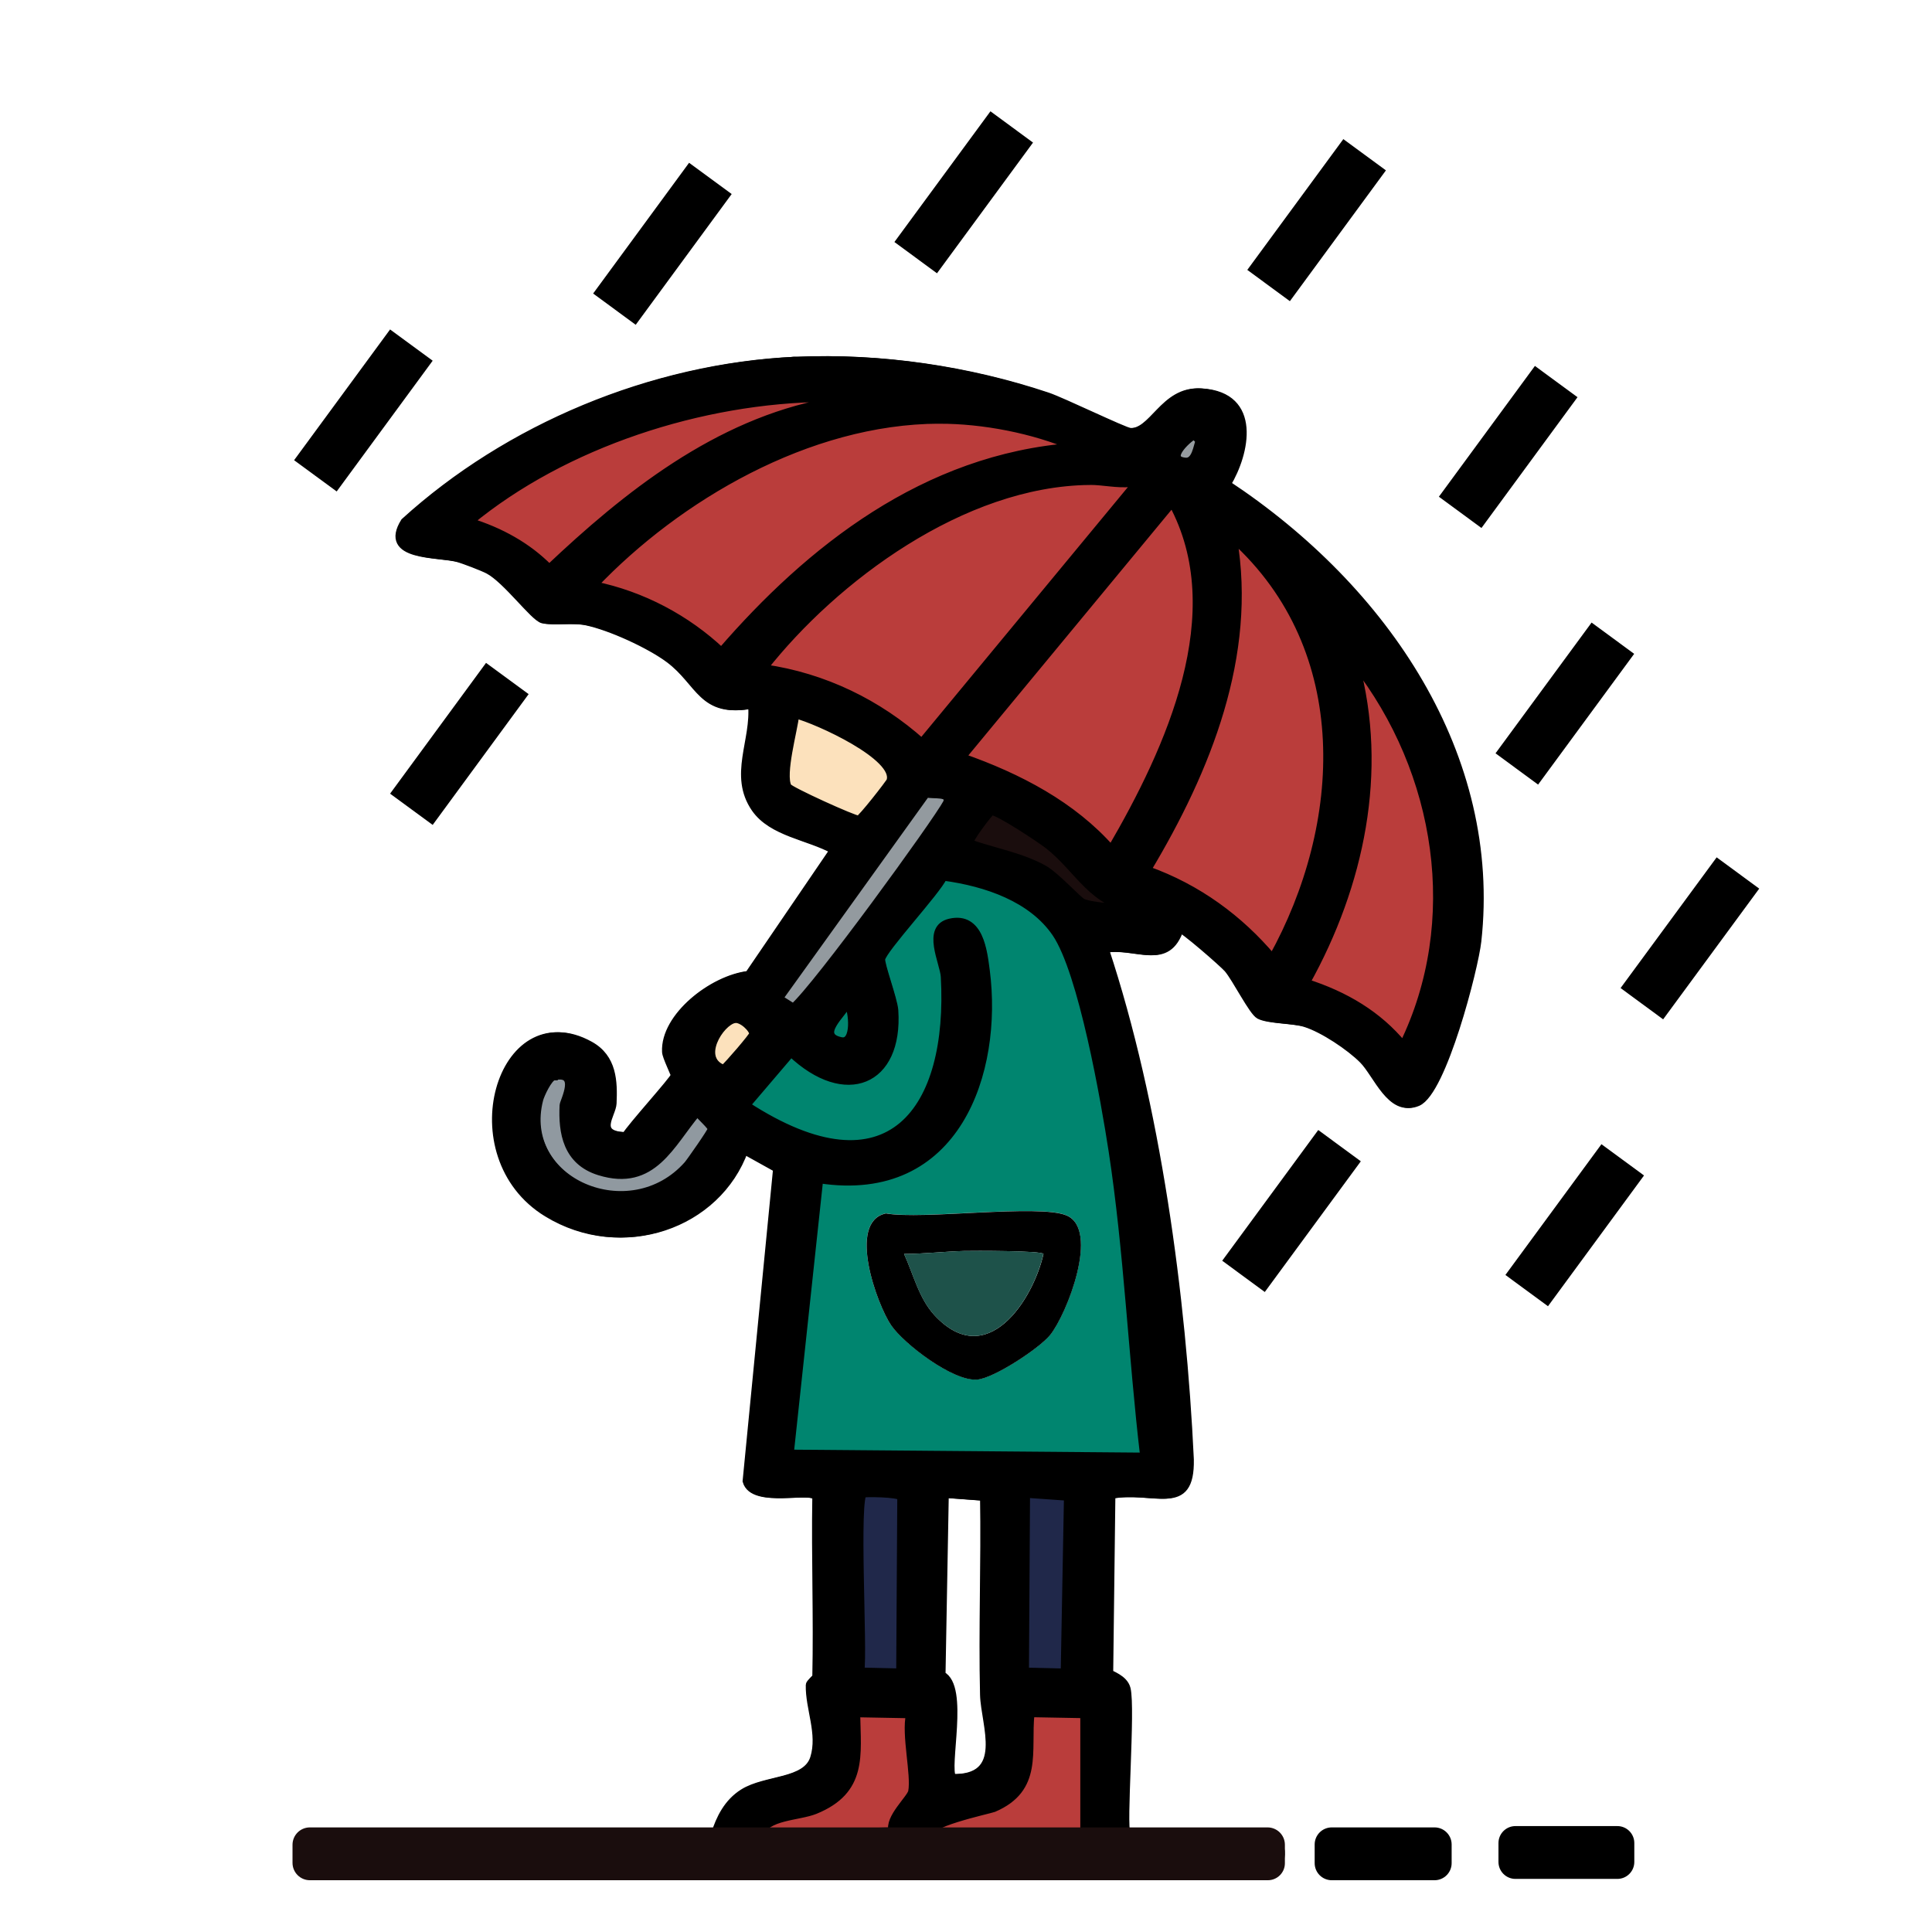
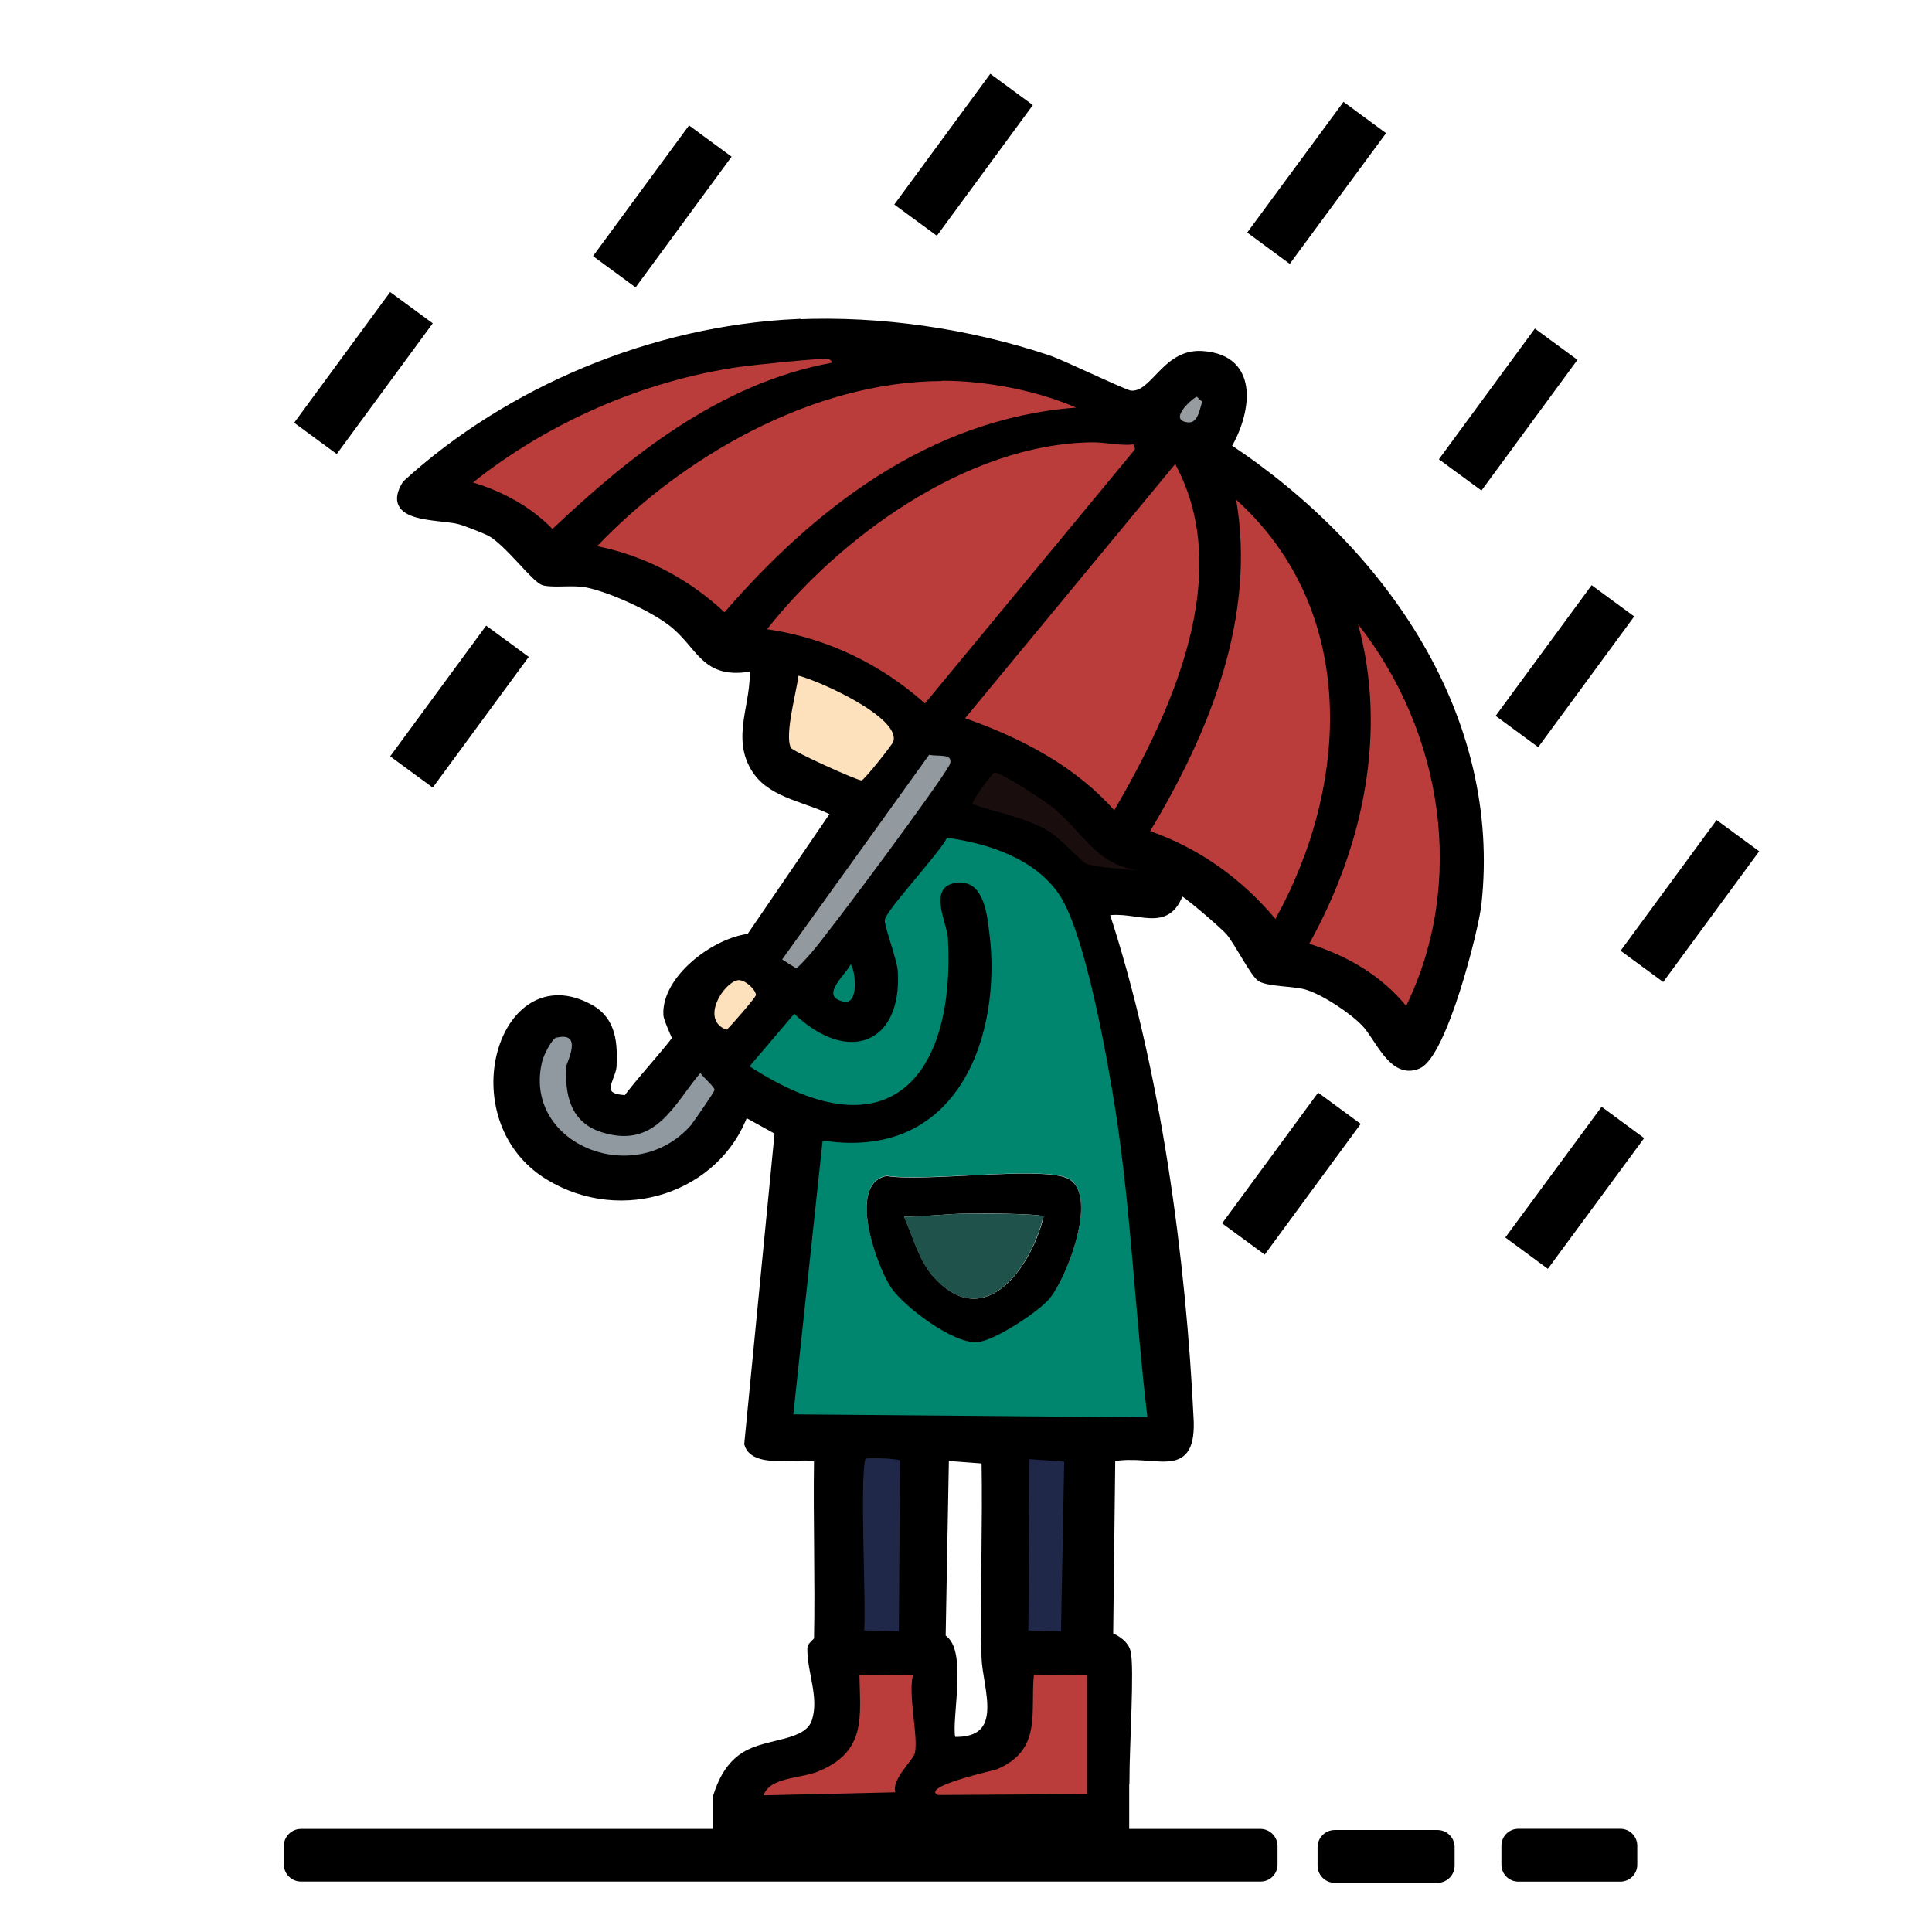
<svg xmlns="http://www.w3.org/2000/svg" id="heroFavicon" version="1.1" viewBox="0 0 512 512">
  <defs>
    <style>
      .st0 {
        fill: #9099a0;
      }

      .st1 {
        fill: #969ca0;
      }

      .st2 {
        fill: #00856f;
      }

      .st3, .st4, .st5 {
        stroke: #000;
      }

      .st3, .st5 {
        stroke-miterlimit: 10;
        stroke-width: 2px;
      }

      .st6 {
        fill: #fce1bc;
      }

      .st7 {
        fill: #1a0d0d;
      }

      .st4 {
        fill: #111;
        stroke-miterlimit: 8;
        stroke-width: 14px;
      }

      .st5 {
        fill: #20284a;
      }

      .st8 {
        fill: #1e524a;
      }

      .st9 {
        fill: #ba3d3b;
      }

      .st10 {
        fill: #939a9f;
      }
    </style>
  </defs>
  <g id="rain">
-     <polygon class="st4" points="109.02 214.47 134.45 179.81 109.02 214.47 109.02 214.47" />
-     <polygon class="st4" points="401.97 203.78 427.43 169.13 401.97 203.78 401.97 203.78" />
-     <polygon class="st4" points="329.54 338.25 354.99 303.61 329.54 338.25 329.54 338.25" />
-     <polygon class="st4" points="435.11 265.99 460.57 231.35 435.11 265.99 435.11 265.99" />
-     <polygon class="st4" points="404.59 342.02 430.04 307.37 404.59 342.02 404.59 342.02" />
-     <polygon class="st4" points="336.19 75.67 361.64 41.01 336.19 75.67 336.19 75.67" />
-     <polygon class="st4" points="386.96 135.78 412.41 101.12 386.96 135.78 386.96 135.78" />
-     <polygon class="st4" points="83.58 126.1 109.02 91.45 83.58 126.1 83.58 126.1" />
-     <polygon class="st4" points="242.67 68.28 268.12 33.64 242.67 68.28 242.67 68.28" />
-     <polygon class="st4" points="162.83 81.93 188.26 47.28 162.83 81.93 162.83 81.93" />
+     <polygon class="st4" points="109.04 204.58 134.48 169.94 109.04 204.58 109.04 204.58" />
+     <polygon class="st4" points="402 193.86 427.44 159.22 402 193.86 402 193.86" />
+     <polygon class="st4" points="329.52 328.34 354.96 293.7 329.52 328.34 329.52 328.34" />
+     <polygon class="st4" points="435.12 256.1 460.56 221.46 435.12 256.1 435.12 256.1" />
+     <polygon class="st4" points="404.56 332.1 430.08 297.46 404.56 332.1 404.56 332.1" />
+     <polygon class="st4" points="336.16 65.78 361.68 31.14 336.16 65.78 336.16 65.78" />
+     <polygon class="st4" points="386.96 125.86 412.4 91.22 386.96 125.86 386.96 125.86" />
+     <polygon class="st4" points="83.6 116.18 109.04 81.54 83.6 116.18 83.6 116.18" />
+     <polygon class="st4" points="242.64 58.34 268.08 23.7 242.64 58.34 242.64 58.34" />
+     <polygon class="st4" points="162.8 72.02 188.24 37.38 162.8 72.02 162.8 72.02" />
  </g>
-   <path class="st3" d="M211.2,95.56c22.32-1,45.52,2.45,66.38,9.43,3.93,1.31,20.32,9.27,21.93,9.43,6.41.68,9.1-11.12,19.04-10.48,14.9.95,11.64,16.13,6.64,24.38,42.16,27.89,71.77,72.23,66.38,121.09-.79,7.21-9.22,39.89-15.87,42.73-6.78,2.86-10.38-7.49-14.15-11.27-3.39-3.42-10.54-8.23-15.3-9.7-3.17-.99-9.68-.84-12.13-2.1-1.8-.93-6.17-9.73-8.37-12.31-1.21-1.41-12.14-10.94-12.98-10.75-3.48,10.53-11.29,3.98-19.91,5.51,13.69,41.36,20.49,92.06,22.52,135.23.3,14.61-9.34,7.31-20.79,9.43l-.58,47.17c.12.39,3.93,1.4,4.61,4.2,1.3,5.27-1.22,36.71,0,38.27,10.1,1.95,27.43-1.71,36.65.26,5.16,1.11,5.7,7.66,1.16,9.96l-249.92.53c-6.18-2.02-6.95-8.3-.58-10.48h103.89c1.3-4.18,3.4-8.44,7.51-11.01,5.99-3.77,16.72-2.63,18.76-9.17,2.03-6.52-1.32-13.15-1.16-19.39,0-.47,1.73-1.96,1.73-2.1.35-15.9-.27-31.8,0-47.71-1.27-2.59-16.67,2.16-18.47-4.2l8.08-82.82-8.94-4.97c-7.17,20-32.3,28.8-51.96,16.78-24.95-15.27-12.14-57.33,10.97-44.56,6.15,3.39,6.31,9.68,6.06,15.46-.13,3.05-5.22,8.51,3.76,8.64,1.28-2.3,12.83-15,12.98-15.99.06-.48-2.24-4.96-2.3-6.3-.46-9.3,12.33-19.36,21.93-20.44l22.52-33.03c-6.69-3.67-16.32-4.58-20.79-11.01-6.08-8.79.03-18-.87-27.53-13.29,2.64-13.65-5.88-21.93-12.05-5.08-3.8-15.53-8.62-21.93-9.96-3.76-.77-8.63.09-11.54-.53-2.31-.49-9.61-10.56-14.43-13.1-1.43-.76-6.47-2.7-8.08-3.13-5.33-1.45-20.07-.19-14.15-9.7,27.32-24.86,65.39-40.98,103.61-42.73v-.02.05h.03l.03-.02h-.04ZM219.28,105.51c-32.9.25-69.33,12.07-94.39,32.76,8.06,2.48,15.37,6.5,21.06,12.31,20.24-19.14,44.38-38.56,73.88-44.02.59-.27-.47-1.03-.58-1.04h.03ZM249.29,111.28c-34.79.1-69.39,20.58-91.48,43.77,12.89,2.64,24.58,8.94,33.76,17.56,23.26-26.9,53.93-51.32,93.22-54.24-10.52-4.51-23.86-7.11-35.5-7.08h0,0ZM316.81,115.48c-.57-.04-8.17,6.26-2.3,6.81,2.77.26,3.1-4.12,3.76-5.51-.4-.23-1.22-1.3-1.45-1.3,0,0-.01,0-.01,0ZM289.12,127.52c-33.7.34-67.68,25.88-86.3,49.53,16,2.27,30.38,9.4,41.86,19.65l55.7-67.36-.29-1.3c-3.69.4-7.33-.56-10.97-.53h0ZM311.04,133.29l-55.7,67.36c15.07,5.27,29.31,12.75,39.54,24.38,15.52-26.62,31.97-62.67,16.17-91.73h-.01ZM327.22,142.73c5.27,30.87-6.82,61.14-22.8,87.8,13.41,4.77,24.51,13,33.19,23.31,19.51-35.19,22.22-81.65-10.39-111.12h-.01.01ZM359.53,175.76c7.77,28.61,1.43,58.75-12.98,84.66,10.32,3.3,19.08,8.49,25.68,16.52,15.97-32.67,9.84-72.4-12.69-101.16h-.01v-.02h0ZM211.2,189.37c-.46,4.2-3.77,15.77-2.02,19.14.48.95,17.7,8.77,18.76,8.64.71-.07,8.17-9.61,8.37-10.22,2.13-6.35-19.38-16.12-25.11-17.56h0ZM245.83,210.35l-38.96,54.24,3.76,2.37c6.32-5.52,37.74-48.78,40.7-54.26.93-2.83-3.26-1.83-5.49-2.37h-.02v.02h.01ZM263.13,215.07c-.52.11-6.31,7.8-5.77,8.38,6.38,2.22,13.75,3.54,19.62,6.81,3.33,1.86,9.03,8.29,10.39,8.91,2.31,1.05,11.08,1.58,14.15,1.84-11.64-1.37-15.06-10.49-23.38-17.05-1.8-1.4-13.49-9.23-15-8.91h-.01.01v.02h-.01ZM250.44,232.37c-1.83,3.94-16.02,19.14-16.46,21.76-.24,1.43,3.26,10.7,3.47,13.63,1.26,19.04-13.04,24.92-27.42,11.27l-11.84,13.88c38.22,24.86,54.48.95,52.52-34.06-.21-3.78-5.13-12.93,1.45-14.41,7.93-1.81,8.86,7.76,9.54,12.85,3.43,26.59-7.64,60.87-44.16,55.29l-7.79,72.59,93.8.79c-3.14-26.66-4.31-54.5-8.37-80.98-2.03-13.23-7.98-47.36-15-57.67-6.3-9.23-18.33-13.4-29.73-14.93h-.02.02-.01ZM225.04,265.91c-1.16,2.72-8.56,8.58-1.73,9.96,3.88.79,3.05-8.09,1.73-9.96ZM195.03,270.12c-3.81.76-9.92,10.5-2.88,13.1,1.22-.99,7.75-8.6,7.79-9.17.1-1.3-2.98-4.32-4.9-3.92h0ZM147.12,285.3c-1.38.32-3.44,4.82-3.76,6.04-5.7,21.88,24.08,34.45,39.25,17.31.66-.75,6.35-8.88,6.35-9.43,0-.81-3.09-3.4-3.76-4.46-7.02,8.25-11.7,20.14-25.97,15.72-8.68-2.68-9.9-10.36-9.54-17.56.04-1.02,4.52-9.27-2.59-7.61h.02,0ZM228.51,395.92c-2.39.96.03,42-.87,47.45l11.25.26.29-46.91c-.49-1.03-9.9-1.11-10.68-.79h0ZM250.44,395.92l-.87,47.97c6.33,3.06.82,24.47,2.88,27.26,15.27.45,8.85-14.08,8.66-22.02-.42-17.46.3-34.96,0-52.41l-10.68-.79h0ZM272.36,395.92l-.29,47.45,10.68.26.87-46.91-11.25-.79h-.01,0ZM227.35,454.08c.17,11.05,1.97,20.41-10.97,25.68-4.32,1.75-13.1,1.54-14.43,6.3l34.92-.79c-1.13-3.43,4.84-8.61,5.2-10.48.86-4.51-1.84-15.12-.58-20.44l-14.15-.26h0ZM273.54,454.08c-1.02,10.06,2.32,19.95-9.83,25.15-.9.38-20.23,4.53-15.57,6.81l39.54-.26v-31.45l-14.15-.26h.01,0Z" />
-   <path class="st1" d="M317.22,115.04c.22.02,1.05,1.08,1.45,1.3-.64,1.39-.98,5.77-3.76,5.51-5.86-.56,1.76-6.86,2.3-6.81,0,0,.01,0,.01,0Z" />
-   <path class="st10" d="M246.24,209.92c2.22.54,6.42-.48,5.49,2.37-.95,2.91-33.02,46.05-36.95,50.33-1.22,1.32-2.41,2.71-3.76,3.92l-3.76-2.37,38.96-54.24h.02,0Z" />
-   <path class="st7" d="M263.53,214.63c1.51-.32,13.23,7.51,15,8.91,8.33,6.53,11.74,15.67,23.38,17.05-3.07-.25-11.83-.77-14.15-1.84-1.36-.62-7.06-7.06-10.39-8.91-5.86-3.29-13.25-4.62-19.62-6.81-.54-.58,5.24-8.27,5.77-8.38h.01-.01v-.02h.01Z" />
+   <path id="outline" class="st3" d="M325.2,118.42c5.04-8.24,8.24-23.44-6.64-24.4-9.92-.64-12.64,11.2-19.04,10.48-1.6-.16-18-8.16-21.92-9.44-20.88-6.96-44.08-10.4-66.4-9.44v-.08c-38.24,1.76-76.32,17.84-103.6,42.72-5.92,9.52,8.8,8.24,14.16,9.68,1.6.4,6.64,2.4,8.08,3.12,4.8,2.56,12.08,12.64,14.4,13.12,2.88.64,7.76-.24,11.52.56,6.4,1.36,16.8,6.16,21.92,10,8.24,6.16,8.64,14.72,21.92,12.08.88,9.52-5.2,18.72.88,27.52,4.48,6.48,14.08,7.36,20.8,11.04l-22.56,33.04c-9.6,1.12-22.4,11.2-21.92,20.48.08,1.36,2.32,5.84,2.32,6.32-.16.96-11.68,13.68-12.96,16-8.96-.16-3.92-5.6-3.76-8.64.24-5.76.08-12.08-6.08-15.44-23.12-12.8-35.92,29.28-10.96,44.56,19.68,12,44.8,3.2,52-16.8l8.96,4.96-8.08,82.8c1.84,6.4,17.2,1.68,18.48,4.24-.24,15.92.32,31.76,0,47.68,0,.16-1.76,1.6-1.76,2.08-.16,6.24,3.2,12.88,1.2,19.36-2,6.56-12.72,5.44-18.72,9.2-4.15,2.55-6.23,6.86-7.51,11v7.74h108.32v-12.14h.06c0-9.05,1.35-29.83.33-34.04-.72-2.88-4.64-4.24-4.64-4.24l.56-47.2c11.44-2.16,21.12,5.2,20.8-9.44-2-43.12-8.8-93.84-22.48-135.2,8.64-1.52,16.4,5.04,19.92-5.52.8-.24,11.76,9.28,12.96,10.72,2.24,2.56,6.64,11.36,8.4,12.32,2.48,1.28,8.96,1.12,12.16,2.08,4.72,1.44,11.92,6.24,15.28,9.68,3.76,3.76,7.36,14.16,14.16,11.28,6.64-2.8,15.04-35.52,15.84-42.72,5.36-48.88-24.24-93.2-66.4-121.12ZM182.64,298.74c-15.2,17.2-44.96,4.64-39.28-17.28.32-1.28,2.4-5.76,3.76-6.08v.08c7.12-1.68,2.56,6.56,2.56,7.6-.4,7.2.88,14.88,9.52,17.52,14.32,4.4,18.96-7.52,26-15.76.64,1.12,3.76,3.68,3.76,4.48,0,.56-5.68,8.72-6.32,9.44ZM316.8,105.62c.24,0,1.04,1.04,1.44,1.28-.64,1.36-.96,5.76-3.76,5.52-5.84-.56,1.76-6.8,2.32-6.8ZM311.04,123.38c15.84,29.12-.64,65.12-16.16,91.76-10.24-11.68-24.48-19.12-39.52-24.4l55.68-67.36ZM145.92,140.74c-5.68-5.84-12.96-9.84-21.04-12.32,25.04-20.72,61.52-32.56,94.4-32.8l-.08.08c.08,0,1.12.8.56,1.04-29.44,5.44-53.6,24.88-73.84,44ZM191.6,162.66c-9.2-8.56-20.88-14.88-33.76-17.52,22.08-23.2,56.64-43.68,91.44-43.76v-.08c11.68,0,25.04,2.64,35.52,7.12-39.28,2.96-69.92,27.36-93.2,54.24ZM289.08,117.62c3.59,0,7.25.96,10.92.56l.32,1.28-55.68,67.36c-11.44-10.32-25.84-17.44-41.84-19.68,18.63-23.67,52.61-49.18,86.28-49.52ZM209.2,198.58c-1.76-3.36,1.52-14.96,2-19.12,5.76,1.44,27.28,11.2,25.12,17.52-.24.64-7.68,10.24-8.4,10.24-1.04.16-18.24-7.68-18.72-8.64ZM245.84,200.42c2.24.56,6.48-.4,5.52,2.4-2.96,5.44-34.4,48.72-40.72,54.24l-3.76-2.4,38.96-54.24ZM223.28,265.94c-6.8-1.36.56-7.2,1.76-9.92,1.28,1.84,2.16,10.72-1.76,9.92ZM192.16,273.3c-7.04-2.64-.96-12.32,2.88-13.12,1.92-.4,4.96,2.64,4.88,3.92,0,.56-6.56,8.24-7.76,9.2ZM242.08,464.9c-.4,1.84-6.32,7.04-5.2,10.48l-34.88.8c1.28-4.8,10.08-4.56,14.4-6.32,12.96-5.28,11.12-14.64,10.96-25.68l14.16.24c-1.28,5.36,1.44,16,.56,20.48ZM228.48,386.02h.08c.72-.32,10.16-.24,10.64.8l-.32,46.88-11.28-.24c.88-5.44-1.52-46.48.88-47.44ZM287.6,475.86l-39.52.24c-4.64-2.24,14.72-6.4,15.6-6.8,12.16-5.2,8.8-15.04,9.84-25.12l14.08.24v31.44ZM261.12,386.9c.32,17.44-.4,34.96,0,52.4.24,7.92,6.64,22.48-8.64,22-2.08-2.8,3.44-24.24-2.88-27.28l.88-48v.08l10.64.8ZM272,433.46l.32-47.43,11.2.79-.88,46.88-10.64-.24ZM295.2,295.14c4.08,26.48,5.28,54.32,8.4,80.96l-93.84-.8,7.76-72.56c36.56,5.6,47.6-28.72,44.16-55.28-.64-5.12-1.6-14.72-9.52-12.88-6.56,1.44-1.68,10.64-1.44,14.4,1.92,35.04-14.32,58.96-52.56,34.08l11.84-13.92c14.4,13.68,28.72,7.76,27.44-11.28-.16-2.88-3.68-12.16-3.44-13.6.48-2.64,14.61-17.81,16.47-21.75,11.42,1.61,23.38,5.77,29.69,14.95,7.04,10.32,13.04,44.48,15.04,57.68ZM287.36,229.22c-1.36-.56-7.04-7.04-10.4-8.88-5.84-3.28-13.2-4.56-19.6-6.8-.56-.56,5.28-8.32,5.76-8.4,1.52-.32,13.28,7.52,15.04,8.88,8.32,6.56,11.68,15.68,23.36,17.04-3.12-.24-11.84-.8-14.16-1.84ZM337.6,243.94c-8.72-10.32-19.76-18.48-33.2-23.28,16-26.72,28.08-56.96,22.8-87.84,32.64,29.44,29.92,75.92,10.4,111.12ZM372.24,266.98c-6.64-8-15.36-13.2-25.68-16.48,14.4-25.92,20.72-56,12.96-84.64v-.08c22.56,28.8,28.72,68.56,12.72,101.2Z" />
+   <path class="st1" d="M317.2,105.14s1.04,1.12,1.44,1.28c-.64,1.36-.96,5.76-3.76,5.52-5.84-.56,1.76-6.88,2.32-6.8h0Z" />
+   <path class="st10" d="M246.24,200.02c2.24.56,6.4-.48,5.52,2.4-.96,2.88-33.04,46.08-36.96,50.32-1.2,1.36-2.4,2.72-3.76,3.92l-3.76-2.4,38.96-54.24h0Z" />
+   <path class="st7" d="M263.52,204.74c1.52-.32,13.2,7.52,15.04,8.88,8.32,6.56,11.76,15.68,23.36,17.04-3.04-.24-11.84-.8-14.16-1.84-1.36-.64-7.04-7.04-10.4-8.88-5.84-3.28-13.28-4.64-19.6-6.8-.56-.56,5.2-8.24,5.76-8.4h0Z" />
  <g id="jacket">
-     <path class="st2" d="M250.85,231.94c11.39,1.55,23.43,5.71,29.73,14.93,7.01,10.3,12.98,44.43,15,57.67,4.07,26.48,5.23,54.34,8.37,80.98l-93.8-.79,7.79-72.59c36.52,5.57,47.59-28.7,44.16-55.29-.65-5.09-1.61-14.64-9.54-12.85-6.56,1.49-1.65,10.62-1.45,14.41,1.96,35.02-14.3,58.94-52.52,34.06l11.84-13.88c14.39,13.65,28.67,7.77,27.42-11.27-.19-2.94-3.69-12.21-3.47-13.63.43-2.63,14.62-17.82,16.46-21.76h.02-.02.01ZM234.69,321.56c-10.23,2.3-2.29,24.11,1.45,29.61,3.29,4.82,16.36,14.92,22.8,14.41,4.51-.36,16.5-8.3,19.33-11.8,4.47-5.52,13.26-28,4.33-31.72-7.39-3.06-38.14,1.22-47.92-.53h0v.02h.01Z" />
-     <path class="st2" d="M225.45,265.47c1.32,1.86,2.14,10.75-1.73,9.96-6.83-1.39.58-7.24,1.73-9.96Z" />
+     <path class="st2" d="M250.88,222.02c11.36,1.52,23.44,5.68,29.76,14.96,7.04,10.32,12.96,44.4,15.04,57.68,4.08,26.48,5.2,54.32,8.4,80.96l-93.84-.8,7.76-72.56c36.56,5.6,47.6-28.72,44.16-55.28-.64-5.12-1.6-14.64-9.52-12.88-6.56,1.52-1.68,10.64-1.44,14.4,2,35.04-14.32,58.96-52.56,34.08l11.84-13.92c14.4,13.68,28.64,7.76,27.44-11.28-.16-2.96-3.68-12.24-3.44-13.6.4-2.64,14.64-17.84,16.48-21.76h-.08ZM234.72,311.62c-10.24,2.32-2.32,24.08,1.44,29.6,3.28,4.8,16.4,14.96,22.8,14.4,4.48-.32,16.48-8.32,19.36-11.76,4.48-5.52,13.28-28,4.32-31.76-7.36-3.04-38.16,1.2-47.92-.56h0v.08Z" />
+     <path class="st2" d="M225.44,255.54c1.36,1.84,2.16,10.72-1.76,9.92-6.8-1.36.56-7.2,1.76-9.92Z" />
  </g>
  <g id="skin">
-     <path class="st6" d="M211.59,188.94c5.73,1.44,27.24,11.2,25.11,17.56-.2.6-7.67,10.15-8.37,10.22-1.06.11-18.26-7.71-18.76-8.64-1.76-3.37,1.56-14.94,2.02-19.14h0Z" />
-     <path class="st6" d="M195.44,269.68c1.94-.38,5,2.63,4.9,3.92-.03.58-6.58,8.19-7.79,9.17-7.03-2.59-.93-12.34,2.88-13.1h0Z" />
+     <path class="st6" d="M211.6,179.06c5.76,1.44,27.28,11.2,25.12,17.52-.16.64-7.68,10.16-8.4,10.24-1.04.08-18.24-7.68-18.72-8.64-1.76-3.36,1.52-14.96,2-19.12h0Z" />
+     <path class="st6" d="M195.44,259.78c1.92-.4,4.96,2.64,4.88,3.92,0,.56-6.56,8.16-7.76,9.2-7.04-2.56-.96-12.32,2.88-13.12h0Z" />
  </g>
-   <path class="st0" d="M147.52,284.86c7.12-1.67,2.65,6.58,2.59,7.61-.36,7.19.85,14.88,9.54,17.56,14.28,4.4,18.95-7.46,25.97-15.72.65,1.05,3.77,3.65,3.76,4.46,0,.55-5.68,8.68-6.35,9.43-15.18,17.14-44.94,4.58-39.25-17.31.31-1.2,2.38-5.71,3.76-6.04h-.02,0Z" />
-   <path d="M234.69,321.56c9.76,1.75,40.53-2.53,47.92.53,8.93,3.7.15,26.2-4.33,31.72-2.84,3.5-14.84,11.43-19.33,11.8-6.44.52-19.52-9.58-22.8-14.41-3.74-5.5-11.68-27.31-1.45-29.61h0v-.02h-.01ZM255.46,331.52c-5.23.16-10.61.76-15.87.79,2.43,5.26,3.94,11.8,8.08,16.26,13.86,14.92,26.1-4.01,28.87-16.26-.39-.88-18.61-.85-21.06-.79h-.02Z" />
-   <path class="st8" d="M255.46,331.52c2.45-.07,20.68-.1,21.06.79-2.77,12.24-14.99,31.18-28.87,16.26-4.15-4.46-5.65-10.99-8.08-16.26,5.27-.03,10.66-.64,15.87-.79h.02,0Z" />
+   <path class="st0" d="M147.52,274.98c7.12-1.68,2.64,6.56,2.56,7.6-.4,7.2.88,14.88,9.52,17.52,14.24,4.4,18.96-7.44,26-15.76.64,1.04,3.76,3.68,3.76,4.48,0,.56-5.68,8.64-6.32,9.44-15.2,17.12-44.96,4.56-39.28-17.28.32-1.2,2.4-5.68,3.76-6.08h0v.08Z" />
+   <path d="M234.72,311.62c9.76,1.76,40.56-2.56,47.92.56,8.96,3.68.16,26.24-4.32,31.76-2.8,3.52-14.8,11.44-19.36,11.76-6.48.48-19.52-9.6-22.8-14.4-3.76-5.52-11.68-27.28-1.44-29.6h0v-.08ZM255.44,321.62c-5.2.16-10.64.8-15.84.8,2.4,5.28,3.92,11.76,8.08,16.24,13.84,14.96,26.08-4,28.88-16.24-.4-.88-18.64-.88-21.04-.8h-.08Z" />
+   <path class="st8" d="M255.44,321.62c2.48,0,20.72-.08,21.04.8-2.8,12.24-14.96,31.2-28.88,16.24-4.16-4.48-5.68-10.96-8.08-16.24,5.28,0,10.64-.64,15.84-.8h.08Z" />
  <g>
-     <path class="st5" d="M228.91,395.48c.79-.31,10.18-.24,10.68.79l-.29,46.91-11.25-.26c.89-5.44-1.53-46.47.87-47.45h0Z" />
-     <path class="st5" d="M271.72,395.48l11.25.79-.87,46.91-10.68-.26.29-47.45h.01,0Z" />
+     <path class="st5" d="M228.88,385.62c.8-.32,10.16-.24,10.64.8l-.32,46.88-11.28-.24c.88-5.44-1.52-46.48.88-47.44h.08Z" />
+     <path class="st5" d="M271.76,385.62l11.28.8-.88,46.88-10.64-.24.32-47.44h-.08Z" />
  </g>
  <g id="red">
-     <path class="st9" d="M219.69,105.07c.11.02,1.16.77.58,1.04-29.52,5.47-53.64,24.89-73.88,44.02-5.7-5.82-13-9.85-21.06-12.31,19.5-15.64,44.86-26.94,70.72-30.66,3.56-.52,21.26-2.43,23.67-2.1h-.03Z" />
-     <path class="st9" d="M249.69,110.84c11.62-.04,24.96,2.56,35.5,7.08-39.28,2.94-69.96,27.35-93.22,54.24-9.18-8.61-20.89-14.93-33.76-17.56,22.08-23.19,56.69-43.65,91.48-43.77h0Z" />
-     <path class="st9" d="M289.52,127.09c3.64-.04,7.27.94,10.97.53l.29,1.3-55.7,67.36c-11.45-10.26-25.84-17.38-41.86-19.65,18.6-23.66,52.59-49.19,86.3-49.53h0Z" />
-     <path class="st9" d="M311.44,132.86c15.8,29.06-.63,65.11-16.17,91.73-10.22-11.62-24.48-19.11-39.54-24.38l55.7-67.36h.01Z" />
-     <path class="st9" d="M327.63,142.29c32.6,29.49,29.9,75.92,10.39,111.12-8.68-10.32-19.78-18.55-33.19-23.31,15.98-26.66,28.06-56.92,22.8-87.8h.01-.01Z" />
-     <path class="st9" d="M359.94,175.33c22.53,28.76,28.67,68.5,12.69,101.16-6.59-8.03-15.36-13.21-25.68-16.52,14.42-25.92,20.75-56.05,12.98-84.66h.01v.02h0Z" />
-     <path class="st9" d="M227.76,453.65l14.15.26c-1.26,5.32,1.43,15.93.58,20.44-.34,1.87-6.33,7.06-5.2,10.48l-34.92.79c1.33-4.76,10.11-4.52,14.43-6.3,12.93-5.27,11.13-14.63,10.97-25.68h0Z" />
-     <path class="st9" d="M273.93,453.65l14.15.26v31.45l-39.54.26c-4.66-2.28,14.67-6.44,15.57-6.81,12.14-5.2,8.8-15.09,9.83-25.15h-.01,0Z" />
+     <path class="st9" d="M219.68,95.14s1.2.8.56,1.04c-29.52,5.44-53.6,24.88-73.84,44-5.68-5.84-12.96-9.84-21.04-12.32,19.52-15.6,44.88-26.96,70.72-30.64,3.52-.48,21.28-2.4,23.68-2.08h-.08Z" />
+     <path class="st9" d="M249.68,100.9c11.6,0,24.96,2.56,35.52,7.12-39.28,2.96-69.92,27.36-93.2,54.24-9.2-8.64-20.88-14.96-33.76-17.52,22.08-23.2,56.72-43.68,91.44-43.76h0v-.08Z" />
+     <path class="st9" d="M289.52,117.22c3.68,0,7.28.96,10.96.56l.32,1.28-55.68,67.36c-11.44-10.24-25.84-17.36-41.84-19.68,18.64-23.68,52.56-49.2,86.32-49.52h-.08Z" />
+     <path class="st9" d="M311.44,122.98c15.76,29.04-.64,65.12-16.16,91.76-10.24-11.6-24.48-19.12-39.52-24.4l55.68-67.36h0Z" />
+     <path class="st9" d="M327.6,132.42c32.64,29.52,29.92,75.92,10.4,111.12-8.64-10.32-19.76-18.56-33.2-23.28,16-26.64,28.08-56.88,22.8-87.84h0Z" />
+     <path class="st9" d="M359.92,165.46c22.56,28.72,28.64,68.48,12.72,101.12-6.56-8-15.36-13.2-25.68-16.48,14.4-25.92,20.72-56.08,12.96-84.64h0Z" />
+     <path class="st9" d="M227.76,443.78l14.16.24c-1.28,5.36,1.44,15.92.56,20.48-.32,1.84-6.32,7.04-5.2,10.48l-34.88.8c1.36-4.8,10.08-4.48,14.4-6.32,12.96-5.28,11.12-14.64,10.96-25.68h0Z" />
+     <path class="st9" d="M273.92,443.78l14.16.24v31.44l-39.52.24c-4.64-2.24,14.64-6.48,15.6-6.8,12.16-5.2,8.8-15.12,9.84-25.12h-.08Z" />
  </g>
-   <path class="st3" d="M210.81,95.56c22.32-1,45.52,2.45,66.38,9.43,3.93,1.31,20.32,9.27,21.93,9.43,6.41.68,9.1-11.12,19.04-10.48,14.9.95,11.64,16.13,6.64,24.38,42.16,27.89,71.77,72.23,66.38,121.09-.79,7.21-9.22,39.89-15.87,42.73-6.78,2.86-10.38-7.49-14.15-11.27-3.39-3.42-10.54-8.23-15.3-9.7-3.17-.99-9.68-.84-12.13-2.1-1.8-.93-6.17-9.73-8.37-12.31-1.21-1.41-12.14-10.94-12.98-10.75-3.48,10.53-11.29,3.98-19.91,5.51,13.69,41.36,20.49,92.06,22.52,135.23.3,14.61-9.34,7.31-20.79,9.43l-.58,47.17c.12.39,3.93,1.4,4.61,4.2,1.3,5.27-1.22,36.71,0,38.27,10.1,1.95,27.43-1.71,36.65.26,5.16,1.11,5.7,7.66,1.16,9.96l-249.92.53c-6.18-2.02-6.95-8.3-.58-10.48h103.89c1.3-4.18,3.4-8.44,7.51-11.01,5.99-3.77,16.72-2.63,18.76-9.17,2.03-6.52-1.32-13.15-1.16-19.39,0-.47,1.73-1.96,1.73-2.1.35-15.9-.27-31.8,0-47.71-1.27-2.59-16.67,2.16-18.47-4.2l8.08-82.82-8.94-4.97c-7.17,20-32.3,28.8-51.96,16.78-24.95-15.27-12.14-57.33,10.97-44.56,6.15,3.39,6.31,9.68,6.06,15.46-.13,3.05-5.22,8.51,3.76,8.64,1.28-2.3,12.83-15,12.98-15.99.06-.48-2.24-4.96-2.3-6.3-.46-9.3,12.33-19.36,21.93-20.44l22.52-33.03c-6.69-3.67-16.32-4.58-20.79-11.01-6.08-8.79.03-18-.87-27.53-13.29,2.64-13.65-5.88-21.93-12.05-5.08-3.8-15.53-8.62-21.93-9.96-3.76-.77-8.63.09-11.54-.53-2.31-.49-9.61-10.56-14.43-13.1-1.43-.76-6.47-2.7-8.08-3.13-5.33-1.45-20.07-.19-14.15-9.7,27.32-24.86,65.39-40.98,103.61-42.73v-.02.05h.03l.03-.02h-.04ZM218.89,105.51c-32.9.25-69.33,12.07-94.39,32.76,8.06,2.48,15.37,6.5,21.06,12.31,20.24-19.14,44.38-38.56,73.88-44.02.59-.27-.47-1.03-.58-1.04h.03ZM248.9,111.28c-34.79.1-69.39,20.58-91.48,43.77,12.89,2.64,24.58,8.94,33.76,17.56,23.26-26.9,53.93-51.32,93.22-54.24-10.52-4.51-23.86-7.11-35.5-7.08h0,0ZM316.42,115.48c-.57-.04-8.17,6.26-2.3,6.81,2.77.26,3.1-4.12,3.76-5.51-.4-.23-1.22-1.3-1.45-1.3,0,0-.01,0-.01,0ZM288.73,127.52c-33.7.34-67.68,25.88-86.3,49.53,16,2.27,30.38,9.4,41.86,19.65l55.7-67.36-.29-1.3c-3.69.4-7.33-.56-10.97-.53h0ZM310.65,133.29l-55.7,67.36c15.07,5.27,29.31,12.75,39.54,24.38,15.52-26.62,31.97-62.67,16.17-91.73h-.01ZM326.83,142.73c5.27,30.87-6.82,61.14-22.8,87.8,13.41,4.77,24.51,13,33.19,23.31,19.51-35.19,22.22-81.65-10.39-111.12h-.01.01ZM359.14,175.76c7.77,28.61,1.43,58.75-12.98,84.66,10.32,3.3,19.08,8.49,25.68,16.52,15.97-32.67,9.84-72.4-12.69-101.16h-.01v-.02h0ZM210.81,189.37c-.46,4.2-3.77,15.77-2.02,19.14.48.95,17.7,8.77,18.76,8.64.71-.07,8.17-9.61,8.37-10.22,2.13-6.35-19.38-16.12-25.11-17.56h0ZM245.44,210.35l-38.96,54.24,3.76,2.37c6.32-5.52,37.74-48.78,40.7-54.26.93-2.83-3.26-1.83-5.49-2.37h-.02v.02h.01ZM262.74,215.07c-.52.11-6.31,7.8-5.77,8.38,6.38,2.22,13.75,3.54,19.62,6.81,3.33,1.86,9.03,8.29,10.39,8.91,2.31,1.05,11.08,1.58,14.15,1.84-11.64-1.37-15.06-10.49-23.38-17.05-1.8-1.4-13.49-9.23-15-8.91h-.01.01v.02h-.01ZM250.05,232.37c-1.83,3.94-16.02,19.14-16.46,21.76-.24,1.43,3.26,10.7,3.47,13.63,1.26,19.04-13.04,24.92-27.42,11.27l-11.84,13.88c38.22,24.86,54.48.95,52.52-34.06-.21-3.78-5.13-12.93,1.45-14.41,7.93-1.81,8.86,7.76,9.54,12.85,3.43,26.59-7.64,60.87-44.16,55.29l-7.79,72.59,93.8.79c-3.14-26.66-4.31-54.5-8.37-80.98-2.03-13.23-7.98-47.36-15-57.67-6.3-9.23-18.33-13.4-29.73-14.93h-.02.02-.01ZM224.65,265.91c-1.16,2.72-8.56,8.58-1.73,9.96,3.88.79,3.05-8.09,1.73-9.96ZM194.64,270.12c-3.81.76-9.92,10.5-2.88,13.1,1.22-.99,7.75-8.6,7.79-9.17.1-1.3-2.98-4.32-4.9-3.92h0ZM146.73,285.3c-1.38.32-3.44,4.82-3.76,6.04-5.7,21.88,24.08,34.45,39.25,17.31.66-.75,6.35-8.88,6.35-9.43,0-.81-3.09-3.4-3.76-4.46-7.02,8.25-11.7,20.14-25.97,15.72-8.68-2.68-9.9-10.36-9.54-17.56.04-1.02,4.52-9.27-2.59-7.61h.02,0ZM228.12,395.92c-2.39.96.03,42-.87,47.45l11.25.26.29-46.91c-.49-1.03-9.9-1.11-10.68-.79h.01ZM250.05,395.92l-.87,47.97c6.33,3.06.82,24.47,2.88,27.26,15.27.45,8.85-14.08,8.66-22.02-.42-17.46.3-34.96,0-52.41l-10.68-.79h0ZM271.97,395.92l-.29,47.45,10.68.26.87-46.91-11.25-.79h-.01,0ZM226.96,454.08c.17,11.05,1.97,20.41-10.97,25.68-4.32,1.75-13.1,1.54-14.43,6.3l34.92-.79c-1.13-3.43,4.84-8.61,5.2-10.48.86-4.51-1.84-15.12-.58-20.44l-14.15-.26h.01ZM273.15,454.08c-1.02,10.06,2.32,19.95-9.83,25.15-.9.38-20.23,4.53-15.57,6.81l39.54-.26v-31.45l-14.15-.26h.01,0Z" />
-   <path id="shadowMain" class="st7" d="M82.12,484.28h253.79c2.54,0,4.6,2.06,4.6,4.6v4.9c0,2.48-2.02,4.5-4.5,4.5H82.12c-2.54,0-4.6-2.06-4.6-4.6v-4.8c0-2.54,2.06-4.6,4.6-4.6Z" />
  <g id="shadowRight">
-     <rect x="348.4" y="484.28" width="36.3" height="14" rx="4.53" ry="4.53" />
-     <rect x="397.11" y="483.93" width="36" height="14" rx="4.5" ry="4.5" />
+     <rect x="349.17" y="484.97" width="36.32" height="14" rx="4.56" ry="4.56" />
+     <rect x="397.89" y="484.65" width="36" height="14" rx="4.48" ry="4.48" />
  </g>
+   <path id="shadowMain" d="M79.78,484.68h254.21c2.56,0,4.57,2.08,4.57,4.57v4.89c0,2.48-2,4.49-4.49,4.49H79.78c-2.56,0-4.57-2.08-4.57-4.57v-4.81c0-2.56,2.08-4.57,4.57-4.57Z" />
</svg>
